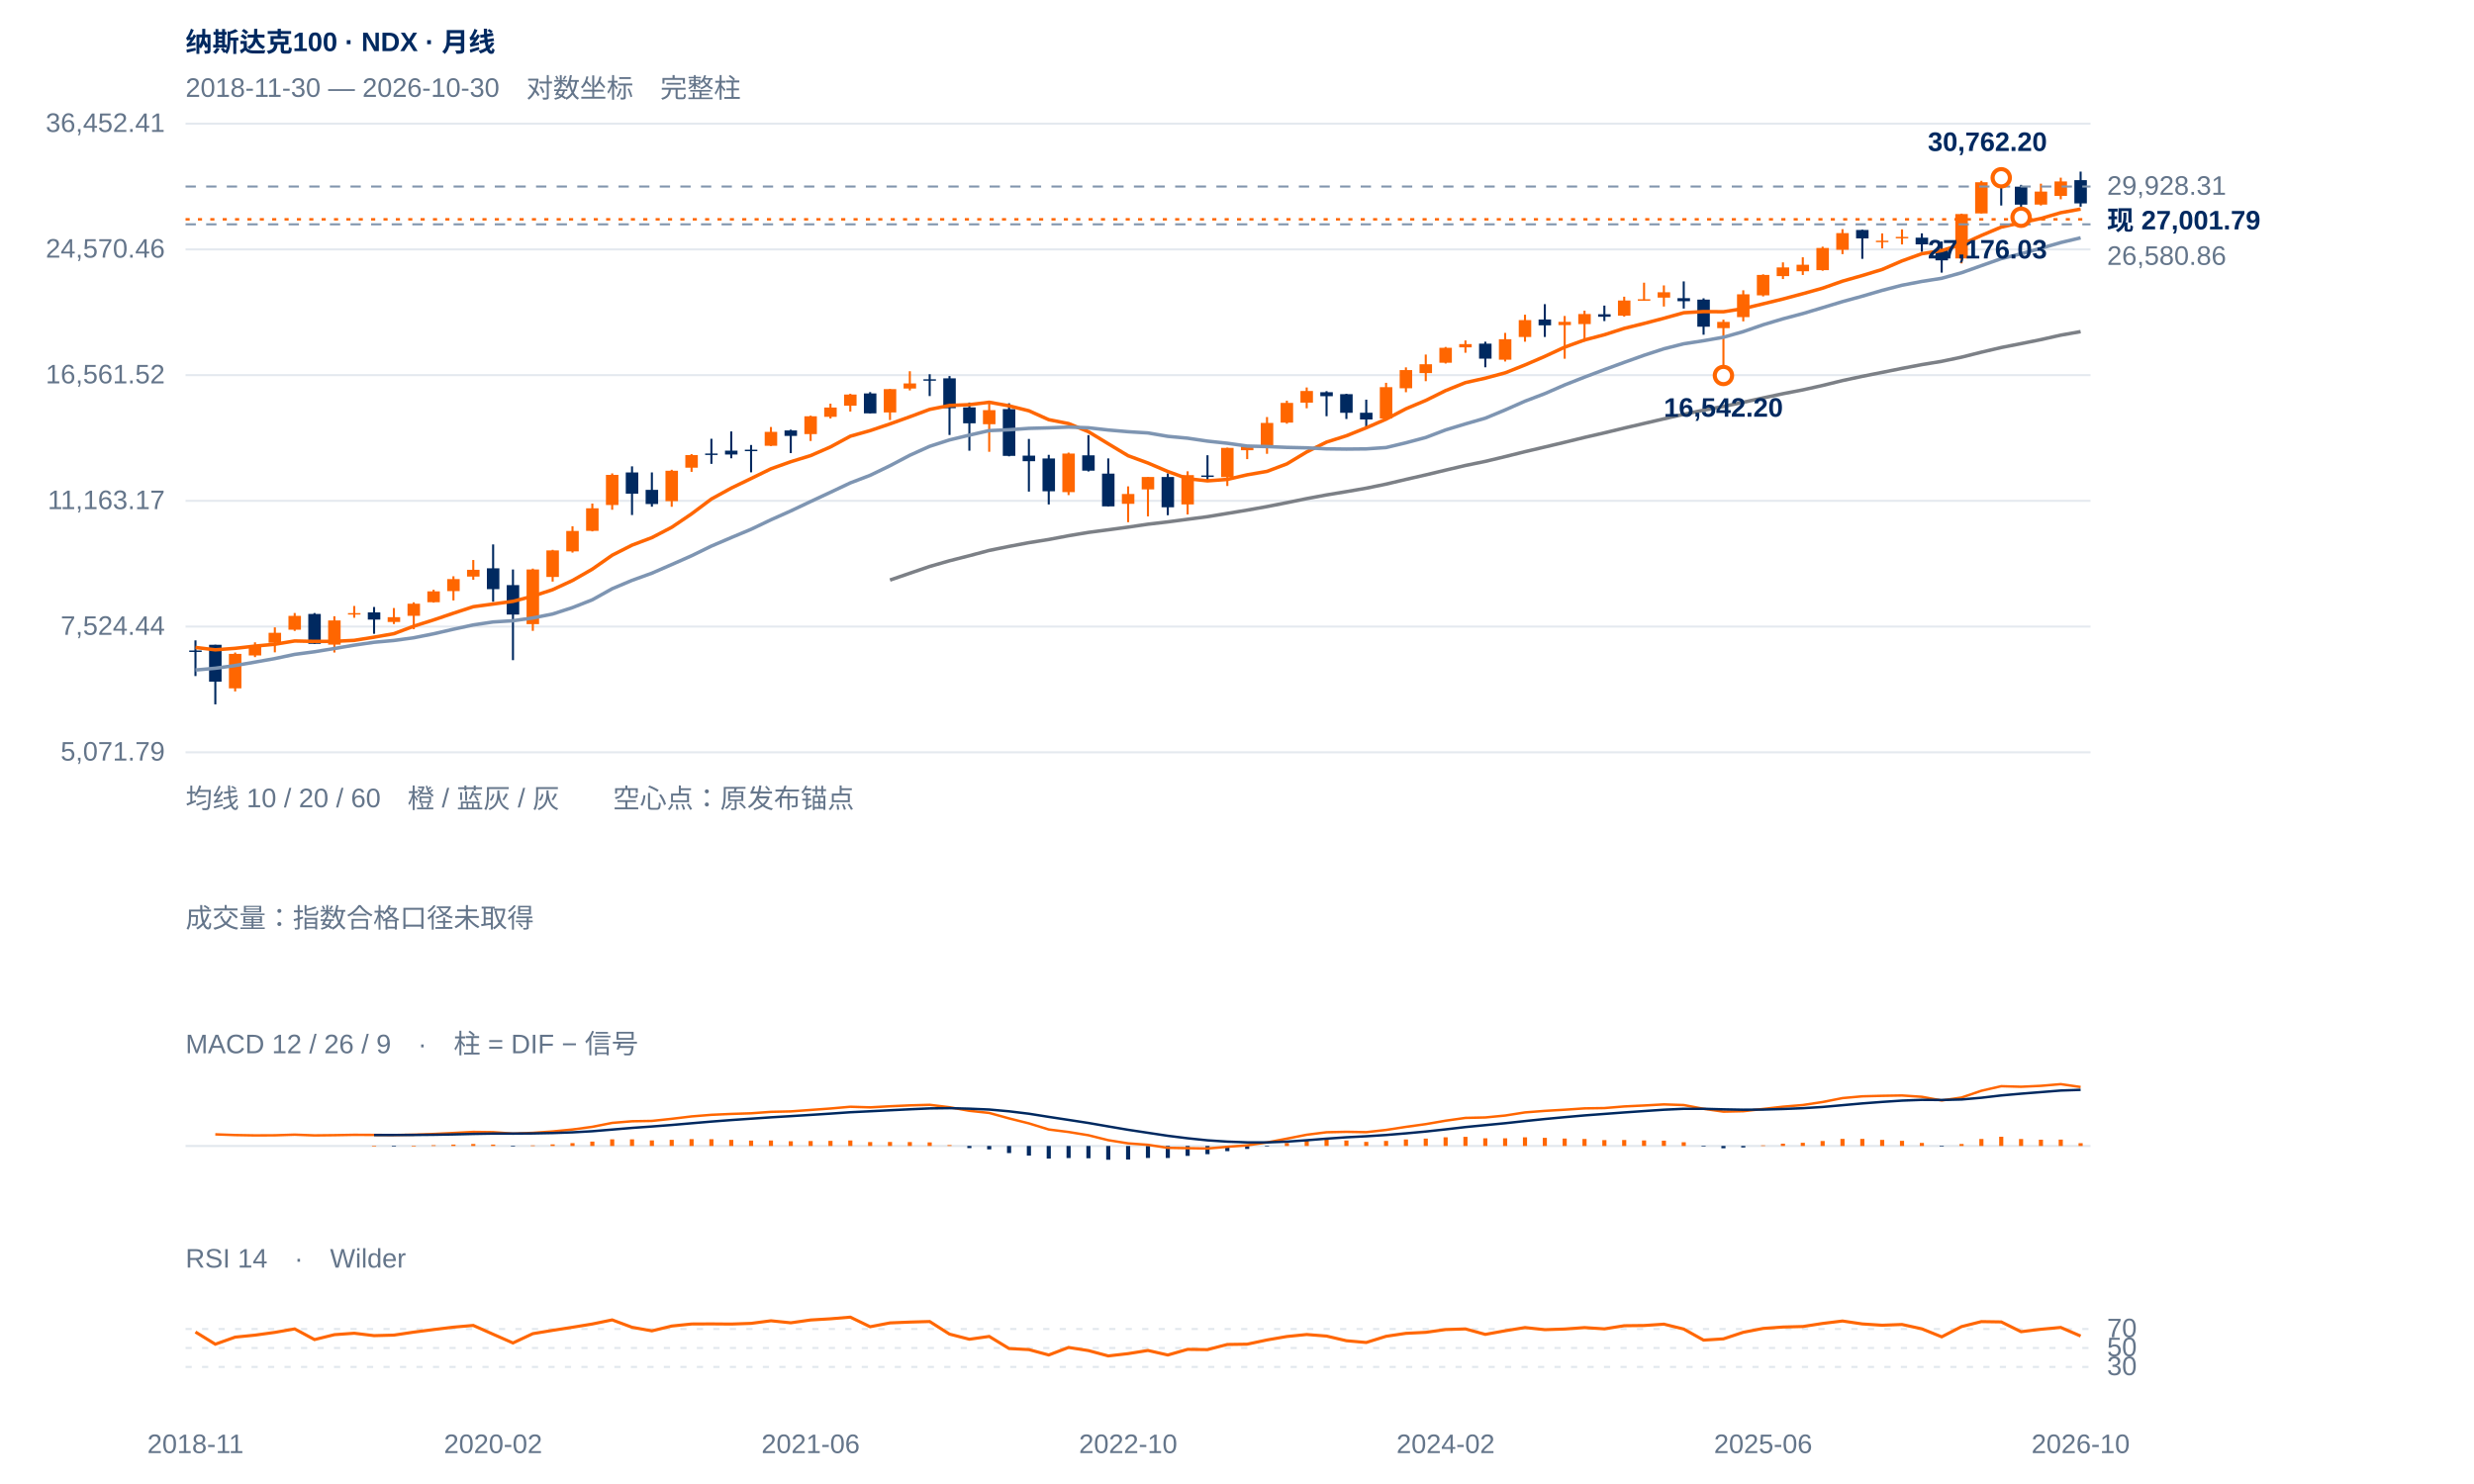
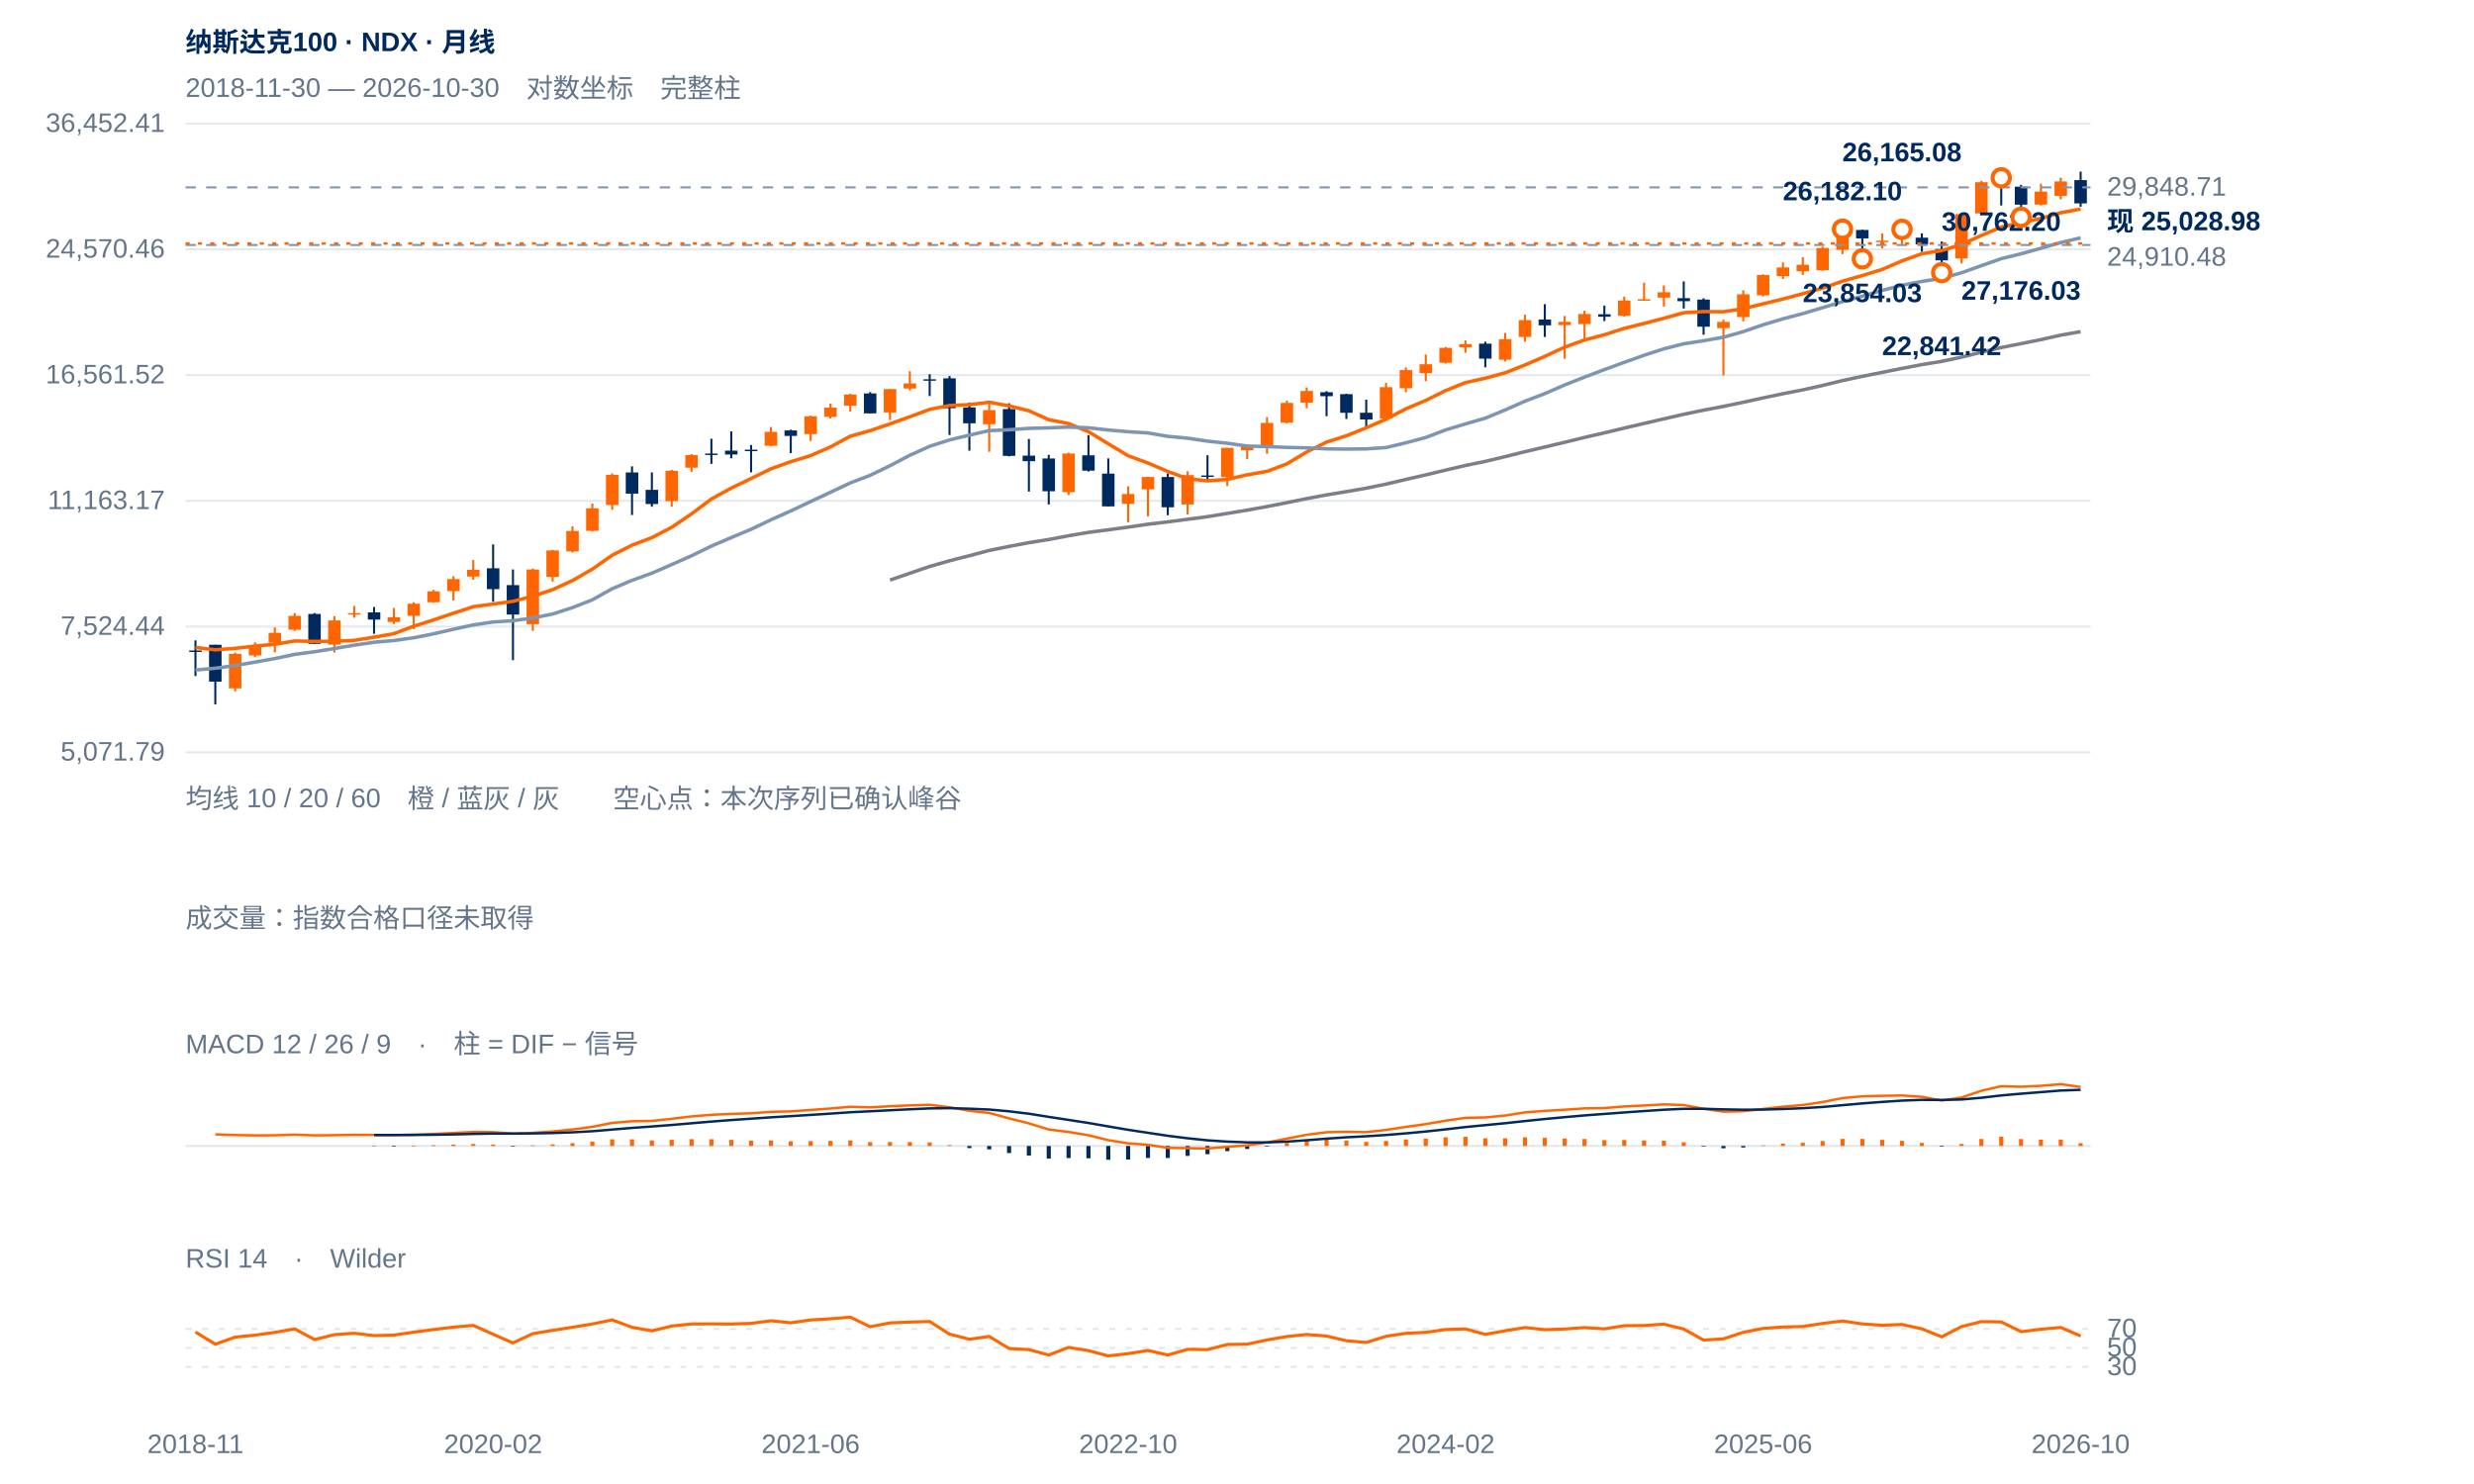
<svg xmlns="http://www.w3.org/2000/svg" viewBox="0 0 1200 720" role="img" aria-label="纳斯达克100 月线 真实价格与结构">
  <style>text{font:13px Microsoft YaHei,Arial,sans-serif;fill:#64758a}.b{font-weight:700;fill:#002960}</style>
  <rect width="100%" height="100%" fill="#fff" />
  <text x="90.00" y="25.00" text-anchor="start" class="b">纳斯达克100 · NDX · 月线</text>
  <text x="90.00" y="47.00" text-anchor="start">2018-11-30 — 2026-10-30　对数坐标　完整柱</text>
  <polyline points="90.00,365.00 1014.00,365.00" fill="none" stroke="#e4e9ef" stroke-width="1" />
  <text x="80.00" y="369.00" text-anchor="end">5,071.79</text>
  <polyline points="90.00,304.00 1014.00,304.00" fill="none" stroke="#e4e9ef" stroke-width="1" />
  <text x="80.00" y="308.00" text-anchor="end">7,524.44</text>
  <polyline points="90.00,243.00 1014.00,243.00" fill="none" stroke="#e4e9ef" stroke-width="1" />
  <text x="80.00" y="247.00" text-anchor="end">11,163.17</text>
  <polyline points="90.00,182.00 1014.00,182.00" fill="none" stroke="#e4e9ef" stroke-width="1" />
  <text x="80.00" y="186.00" text-anchor="end">16,561.52</text>
  <polyline points="90.00,121.00 1014.00,121.00" fill="none" stroke="#e4e9ef" stroke-width="1" />
  <text x="80.00" y="125.00" text-anchor="end">24,570.46</text>
  <polyline points="90.00,60.00 1014.00,60.00" fill="none" stroke="#e4e9ef" stroke-width="1" />
  <text x="80.00" y="64.00" text-anchor="end">36,452.41</text>
  <g>
    <path d="M94.81,310.69V328.01" stroke="#002960" />
    <rect x="91.78" y="315.60" width="6.06" height="0.71" fill="#002960" />
  </g>
  <g>
    <path d="M104.44,312.83V341.74" stroke="#002960" />
    <rect x="101.41" y="312.83" width="6.06" height="17.90" fill="#002960" />
  </g>
  <g>
    <path d="M114.06,316.59V335.46" stroke="#FF6600" />
    <rect x="111.03" y="317.24" width="6.06" height="16.73" fill="#FF6600" />
  </g>
  <g>
    <path d="M123.69,311.64V318.82" stroke="#FF6600" />
    <rect x="120.66" y="313.03" width="6.06" height="4.98" fill="#FF6600" />
  </g>
  <g>
    <path d="M133.31,304.39V316.49" stroke="#FF6600" />
    <rect x="130.28" y="307.02" width="6.06" height="4.83" fill="#FF6600" />
  </g>
  <g>
    <path d="M142.94,297.41V306.11" stroke="#FF6600" />
    <rect x="139.91" y="298.81" width="6.06" height="6.71" fill="#FF6600" />
  </g>
  <g>
    <path d="M152.56,297.43V312.41" stroke="#002960" />
    <rect x="149.53" y="297.88" width="6.06" height="14.49" fill="#002960" />
  </g>
  <g>
    <path d="M162.19,298.98V316.58" stroke="#FF6600" />
    <rect x="159.16" y="301.02" width="6.06" height="11.74" fill="#FF6600" />
  </g>
  <g>
    <path d="M171.81,294.00V299.72" stroke="#FF6600" />
    <rect x="168.78" y="297.47" width="6.06" height="0.70" fill="#FF6600" />
  </g>
  <g>
    <path d="M181.44,294.50V307.50" stroke="#002960" />
    <rect x="178.41" y="297.12" width="6.06" height="3.49" fill="#002960" />
  </g>
  <g>
    <path d="M191.06,295.00V302.76" stroke="#FF6600" />
    <rect x="188.03" y="299.44" width="6.06" height="2.32" fill="#FF6600" />
  </g>
  <g>
    <path d="M200.69,292.23V305.26" stroke="#FF6600" />
    <rect x="197.66" y="292.91" width="6.06" height="5.87" fill="#FF6600" />
  </g>
  <g>
    <path d="M210.31,286.14V292.38" stroke="#FF6600" />
    <rect x="207.28" y="286.91" width="6.06" height="5.27" fill="#FF6600" />
  </g>
  <g>
    <path d="M219.94,279.59V291.32" stroke="#FF6600" />
    <rect x="216.91" y="280.96" width="6.06" height="5.83" fill="#FF6600" />
  </g>
  <g>
    <path d="M229.56,271.70V281.30" stroke="#FF6600" />
    <rect x="226.53" y="276.45" width="6.06" height="3.29" fill="#FF6600" />
  </g>
  <g>
    <path d="M239.19,264.14V291.96" stroke="#002960" />
    <rect x="236.16" y="275.73" width="6.06" height="10.11" fill="#002960" />
  </g>
  <g>
    <path d="M248.81,276.30V320.30" stroke="#002960" />
    <rect x="245.78" y="283.88" width="6.06" height="14.29" fill="#002960" />
  </g>
  <g>
    <path d="M258.44,275.87V306.08" stroke="#FF6600" />
    <rect x="255.41" y="276.30" width="6.06" height="26.51" fill="#FF6600" />
  </g>
  <g>
    <path d="M268.06,266.76V282.17" stroke="#FF6600" />
    <rect x="265.03" y="267.05" width="6.06" height="12.88" fill="#FF6600" />
  </g>
  <g>
    <path d="M277.69,255.34V268.12" stroke="#FF6600" />
    <rect x="274.66" y="257.61" width="6.06" height="9.91" fill="#FF6600" />
  </g>
  <g>
    <path d="M287.31,244.31V257.82" stroke="#FF6600" />
    <rect x="284.28" y="246.61" width="6.06" height="10.95" fill="#FF6600" />
  </g>
  <g>
    <path d="M296.94,229.68V247.33" stroke="#FF6600" />
    <rect x="293.91" y="230.40" width="6.06" height="14.62" fill="#FF6600" />
  </g>
  <g>
    <path d="M306.56,226.26V249.87" stroke="#002960" />
    <rect x="303.53" y="229.22" width="6.06" height="10.29" fill="#002960" />
  </g>
  <g>
    <path d="M316.19,229.21V245.84" stroke="#002960" />
    <rect x="313.16" y="237.67" width="6.06" height="6.87" fill="#002960" />
  </g>
  <g>
    <path d="M325.81,227.92V245.88" stroke="#FF6600" />
    <rect x="322.78" y="228.40" width="6.06" height="14.75" fill="#FF6600" />
  </g>
  <g>
    <path d="M335.44,220.33V228.93" stroke="#FF6600" />
    <rect x="332.41" y="220.78" width="6.06" height="6.13" fill="#FF6600" />
  </g>
  <g>
    <path d="M345.06,212.88V225.05" stroke="#002960" />
    <rect x="342.03" y="220.04" width="6.06" height="0.70" fill="#002960" />
  </g>
  <g>
    <path d="M354.69,209.32V222.35" stroke="#002960" />
    <rect x="351.66" y="218.64" width="6.06" height="1.88" fill="#002960" />
  </g>
  <g>
    <path d="M364.31,215.90V229.16" stroke="#002960" />
    <rect x="361.28" y="218.19" width="6.06" height="0.70" fill="#002960" />
  </g>
  <g>
    <path d="M373.94,207.17V216.43" stroke="#FF6600" />
    <rect x="370.91" y="209.53" width="6.06" height="6.75" fill="#FF6600" />
  </g>
  <g>
    <path d="M383.56,208.48V219.83" stroke="#002960" />
    <rect x="380.53" y="208.84" width="6.06" height="2.65" fill="#002960" />
  </g>
  <g>
    <path d="M393.19,201.68V213.95" stroke="#FF6600" />
    <rect x="390.16" y="201.97" width="6.06" height="8.64" fill="#FF6600" />
  </g>
  <g>
    <path d="M402.81,195.85V203.04" stroke="#FF6600" />
    <rect x="399.78" y="197.73" width="6.06" height="4.50" fill="#FF6600" />
  </g>
  <g>
    <path d="M412.44,191.04V199.67" stroke="#FF6600" />
    <rect x="409.41" y="191.42" width="6.06" height="5.42" fill="#FF6600" />
  </g>
  <g>
    <path d="M422.06,190.25V200.60" stroke="#002960" />
    <rect x="419.03" y="190.88" width="6.06" height="9.67" fill="#002960" />
  </g>
  <g>
    <path d="M431.69,188.72V203.79" stroke="#FF6600" />
    <rect x="428.66" y="188.79" width="6.06" height="11.32" fill="#FF6600" />
  </g>
  <g>
    <path d="M441.31,180.11V189.42" stroke="#FF6600" />
    <rect x="438.28" y="186.03" width="6.06" height="2.48" fill="#FF6600" />
  </g>
  <g>
    <path d="M450.94,181.57V192.16" stroke="#002960" />
    <rect x="447.91" y="184.01" width="6.06" height="0.70" fill="#002960" />
  </g>
  <g>
    <path d="M460.56,182.45V211.05" stroke="#002960" />
    <rect x="457.53" y="183.56" width="6.06" height="14.48" fill="#002960" />
  </g>
  <g>
    <path d="M470.19,195.30V218.67" stroke="#002960" />
    <rect x="467.16" y="197.66" width="6.06" height="7.72" fill="#002960" />
  </g>
  <g>
    <path d="M479.81,194.60V219.20" stroke="#FF6600" />
    <rect x="476.78" y="198.99" width="6.06" height="6.83" fill="#FF6600" />
  </g>
  <g>
    <path d="M489.44,195.65V221.41" stroke="#002960" />
    <rect x="486.41" y="198.48" width="6.06" height="22.70" fill="#002960" />
  </g>
  <g>
    <path d="M499.06,212.96V238.51" stroke="#002960" />
    <rect x="496.03" y="221.06" width="6.06" height="2.70" fill="#002960" />
  </g>
  <g>
    <path d="M508.69,220.67V244.75" stroke="#002960" />
    <rect x="505.66" y="222.44" width="6.06" height="15.91" fill="#002960" />
  </g>
  <g>
    <path d="M518.31,219.60V240.21" stroke="#FF6600" />
    <rect x="515.28" y="220.06" width="6.06" height="18.71" fill="#FF6600" />
  </g>
  <g>
    <path d="M527.94,211.10V228.75" stroke="#002960" />
    <rect x="524.91" y="220.91" width="6.06" height="7.44" fill="#002960" />
  </g>
  <g>
    <path d="M537.56,222.41V245.74" stroke="#002960" />
    <rect x="534.53" y="229.79" width="6.06" height="15.89" fill="#002960" />
  </g>
  <g>
    <path d="M547.19,235.98V253.35" stroke="#FF6600" />
    <rect x="544.16" y="239.68" width="6.06" height="4.77" fill="#FF6600" />
  </g>
  <g>
    <path d="M556.81,231.42V250.53" stroke="#FF6600" />
    <rect x="553.78" y="231.43" width="6.06" height="6.01" fill="#FF6600" />
  </g>
  <g>
    <path d="M566.44,229.69V249.97" stroke="#002960" />
    <rect x="563.41" y="231.43" width="6.06" height="14.69" fill="#002960" />
  </g>
  <g>
    <path d="M576.06,228.66V249.60" stroke="#FF6600" />
    <rect x="573.03" y="230.51" width="6.06" height="14.22" fill="#FF6600" />
  </g>
  <g>
    <path d="M585.69,220.87V233.10" stroke="#002960" />
    <rect x="582.66" y="230.69" width="6.06" height="0.70" fill="#002960" />
  </g>
  <g>
    <path d="M595.31,217.21V235.80" stroke="#FF6600" />
    <rect x="592.28" y="217.30" width="6.06" height="14.18" fill="#FF6600" />
  </g>
  <g>
    <path d="M604.94,216.53V222.76" stroke="#FF6600" />
    <rect x="601.91" y="216.54" width="6.06" height="1.90" fill="#FF6600" />
  </g>
  <g>
    <path d="M614.56,202.34V220.18" stroke="#FF6600" />
    <rect x="611.53" y="205.20" width="6.06" height="11.54" fill="#FF6600" />
  </g>
  <g>
    <path d="M624.19,194.41V205.57" stroke="#FF6600" />
    <rect x="621.16" y="195.48" width="6.06" height="9.56" fill="#FF6600" />
  </g>
  <g>
    <path d="M633.81,187.99V198.09" stroke="#FF6600" />
    <rect x="630.78" y="189.70" width="6.06" height="5.66" fill="#FF6600" />
  </g>
  <g>
    <path d="M643.44,189.78V201.94" stroke="#002960" />
    <rect x="640.41" y="190.29" width="6.06" height="1.94" fill="#002960" />
  </g>
  <g>
    <path d="M653.06,191.06V203.28" stroke="#002960" />
    <rect x="650.03" y="191.24" width="6.06" height="9.04" fill="#002960" />
  </g>
  <g>
    <path d="M662.69,193.91V207.34" stroke="#002960" />
    <rect x="659.66" y="200.25" width="6.06" height="3.27" fill="#002960" />
  </g>
  <g>
    <path d="M672.31,185.73V203.18" stroke="#FF6600" />
    <rect x="669.28" y="187.84" width="6.06" height="15.21" fill="#FF6600" />
  </g>
  <g>
    <path d="M681.94,178.24V190.30" stroke="#FF6600" />
    <rect x="678.91" y="179.55" width="6.06" height="8.83" fill="#FF6600" />
  </g>
  <g>
    <path d="M691.56,172.02V184.94" stroke="#FF6600" />
    <rect x="688.53" y="176.72" width="6.06" height="4.30" fill="#FF6600" />
  </g>
  <g>
    <path d="M701.19,168.33V176.37" stroke="#FF6600" />
    <rect x="698.16" y="168.74" width="6.06" height="7.25" fill="#FF6600" />
  </g>
  <g>
    <path d="M710.81,165.18V171.15" stroke="#FF6600" />
    <rect x="707.78" y="166.95" width="6.06" height="1.58" fill="#FF6600" />
  </g>
  <g>
    <path d="M720.44,165.79V178.20" stroke="#002960" />
    <rect x="717.41" y="166.73" width="6.06" height="7.28" fill="#002960" />
  </g>
  <g>
    <path d="M730.06,161.51V175.39" stroke="#FF6600" />
    <rect x="727.03" y="164.58" width="6.06" height="9.94" fill="#FF6600" />
  </g>
  <g>
    <path d="M739.69,152.69V165.78" stroke="#FF6600" />
    <rect x="736.66" y="155.30" width="6.06" height="8.20" fill="#FF6600" />
  </g>
  <g>
    <path d="M749.31,147.57V163.49" stroke="#002960" />
    <rect x="746.28" y="155.01" width="6.06" height="2.83" fill="#002960" />
  </g>
  <g>
    <path d="M758.94,153.30V174.05" stroke="#FF6600" />
    <rect x="755.91" y="156.15" width="6.06" height="1.58" fill="#FF6600" />
  </g>
  <g>
    <path d="M768.56,150.73V165.71" stroke="#FF6600" />
    <rect x="765.53" y="152.36" width="6.06" height="4.88" fill="#FF6600" />
  </g>
  <g>
    <path d="M778.19,148.26V155.78" stroke="#002960" />
    <rect x="775.16" y="152.47" width="6.06" height="1.21" fill="#002960" />
  </g>
  <g>
    <path d="M787.81,143.95V153.61" stroke="#FF6600" />
    <rect x="784.78" y="145.80" width="6.06" height="7.37" fill="#FF6600" />
  </g>
  <g>
    <path d="M797.44,137.15V145.92" stroke="#FF6600" />
    <rect x="794.41" y="145.19" width="6.06" height="0.70" fill="#FF6600" />
  </g>
  <g>
    <path d="M807.06,138.47V148.72" stroke="#FF6600" />
    <rect x="804.03" y="141.80" width="6.06" height="2.60" fill="#FF6600" />
  </g>
  <g>
    <path d="M816.69,136.53V149.71" stroke="#002960" />
    <rect x="813.66" y="144.66" width="6.06" height="1.48" fill="#002960" />
  </g>
  <g>
    <path d="M826.31,144.74V162.40" stroke="#002960" />
    <rect x="823.28" y="145.36" width="6.06" height="13.15" fill="#002960" />
  </g>
  <g>
    <path d="M835.94,155.11V182.18" stroke="#FF6600" />
    <rect x="832.91" y="156.18" width="6.06" height="3.02" fill="#FF6600" />
  </g>
  <g>
    <path d="M845.56,140.84V155.91" stroke="#FF6600" />
    <rect x="842.53" y="142.79" width="6.06" height="11.07" fill="#FF6600" />
  </g>
  <g>
    <path d="M855.19,133.10V143.82" stroke="#FF6600" />
    <rect x="852.16" y="133.39" width="6.06" height="9.91" fill="#FF6600" />
  </g>
  <g>
    <path d="M864.81,127.30V135.38" stroke="#FF6600" />
    <rect x="861.78" y="129.75" width="6.06" height="4.21" fill="#FF6600" />
  </g>
  <g>
    <path d="M874.44,124.83V133.42" stroke="#FF6600" />
    <rect x="871.41" y="128.45" width="6.06" height="3.16" fill="#FF6600" />
  </g>
  <g>
    <path d="M884.06,119.68V131.36" stroke="#FF6600" />
    <rect x="881.03" y="120.31" width="6.06" height="10.76" fill="#FF6600" />
  </g>
  <g>
    <path d="M893.69,111.18V123.30" stroke="#FF6600" />
    <rect x="890.66" y="113.10" width="6.06" height="8.10" fill="#FF6600" />
  </g>
  <g>
    <path d="M903.31,111.47V125.58" stroke="#002960" />
    <rect x="900.28" y="111.58" width="6.06" height="4.08" fill="#002960" />
  </g>
  <g>
    <path d="M912.94,113.24V120.52" stroke="#FF6600" />
    <rect x="909.91" y="116.78" width="6.06" height="0.70" fill="#FF6600" />
  </g>
  <g>
    <path d="M922.56,111.28V118.60" stroke="#FF6600" />
    <rect x="919.53" y="114.94" width="6.06" height="0.70" fill="#FF6600" />
  </g>
  <g>
    <path d="M932.19,113.21V122.16" stroke="#002960" />
    <rect x="929.16" y="115.31" width="6.06" height="3.26" fill="#002960" />
  </g>
  <g>
    <path d="M941.81,117.15V132.28" stroke="#002960" />
    <rect x="938.78" y="120.82" width="6.06" height="5.50" fill="#002960" />
  </g>
  <g>
    <path d="M951.44,103.65V127.81" stroke="#FF6600" />
    <rect x="948.41" y="103.85" width="6.06" height="21.54" fill="#FF6600" />
  </g>
  <g>
    <path d="M961.06,87.72V103.57" stroke="#FF6600" />
    <rect x="958.03" y="88.42" width="6.06" height="15.12" fill="#FF6600" />
  </g>
  <g>
    <path d="M970.69,86.25V99.71" stroke="#002960" />
    <rect x="967.66" y="88.61" width="6.06" height="0.70" fill="#002960" />
  </g>
  <g>
    <path d="M980.31,89.69V105.41" stroke="#002960" />
    <rect x="977.28" y="90.57" width="6.06" height="8.72" fill="#002960" />
  </g>
  <g>
    <path d="M989.94,89.12V99.71" stroke="#FF6600" />
    <rect x="986.91" y="92.95" width="6.06" height="6.31" fill="#FF6600" />
  </g>
  <g>
    <path d="M999.56,86.20V96.69" stroke="#FF6600" />
    <rect x="996.53" y="88.03" width="6.06" height="7.03" fill="#FF6600" />
  </g>
  <g>
    <path d="M1009.19,83.26V100.28" stroke="#002960" />
    <rect x="1006.16" y="87.40" width="6.06" height="11.28" fill="#002960" />
  </g>
  <polyline points="94.81,314.12 104.44,315.27 114.06,314.55 123.69,313.47 133.31,312.58 142.94,310.98 152.56,311.20 162.19,311.17 171.81,310.69 181.44,309.14 191.06,307.45 200.69,303.81 210.31,300.77 219.94,297.51 229.56,294.36 239.19,293.06 248.81,291.75 258.44,289.25 268.06,286.09 277.69,281.64 287.31,276.13 296.94,269.37 306.56,264.49 316.19,260.84 325.81,255.83 335.44,249.31 345.06,242.10 354.69,236.81 364.31,232.17 373.94,227.46 383.56,224.02 393.19,221.05 402.81,216.85 412.44,211.64 422.06,208.93 431.69,205.67 441.31,202.21 450.94,198.63 460.56,196.73 470.19,196.34 479.81,195.16 489.44,196.90 499.06,199.30 508.69,203.62 518.31,205.51 527.94,209.45 537.56,215.31 547.19,221.11 556.81,224.64 566.44,228.75 576.06,232.25 585.69,233.30 595.31,232.60 604.94,230.36 614.56,228.70 624.19,225.07 633.81,219.28 643.44,214.49 653.06,211.43 662.69,207.56 672.31,203.38 681.94,198.33 691.56,194.28 701.19,189.50 710.81,185.63 720.44,183.48 730.06,180.89 739.69,177.06 749.31,172.91 758.94,168.43 768.56,164.95 778.19,162.41 787.81,159.32 797.44,156.94 807.06,154.41 816.69,151.74 826.31,151.17 835.94,151.26 845.56,149.75 855.19,147.41 864.81,145.07 874.44,142.50 884.06,139.81 893.69,136.41 903.31,133.68 912.94,130.73 922.56,126.58 932.19,123.10 941.81,121.58 951.44,118.59 961.06,114.24 970.69,110.17 980.31,108.07 989.94,106.00 999.56,103.19 1009.19,101.44" fill="none" stroke="#FF6600" stroke-width="1.7" />
  <polyline points="94.81,325.08 104.44,324.21 114.06,322.90 123.69,321.23 133.31,319.52 142.94,317.49 152.56,316.21 162.19,314.64 171.81,313.01 181.44,311.61 191.06,310.75 200.69,309.43 210.31,307.51 219.94,305.29 229.56,303.20 239.19,301.76 248.81,301.17 258.44,299.82 268.06,297.90 277.69,294.78 287.31,291.00 296.94,285.63 306.56,281.57 316.19,278.09 325.81,273.90 335.44,269.64 345.06,264.94 354.69,260.82 364.31,256.79 373.94,252.19 383.56,247.89 393.19,243.33 402.81,238.84 412.44,234.29 422.06,230.61 431.69,225.95 441.31,220.88 450.94,216.54 460.56,213.44 470.19,211.12 479.81,208.92 489.44,208.51 499.06,207.83 508.69,207.58 518.31,207.21 527.94,207.55 537.56,208.63 547.19,209.46 556.81,210.05 566.44,211.70 576.06,212.60 585.69,214.03 595.31,215.06 604.94,216.42 614.56,216.67 624.19,217.06 633.81,217.28 643.44,217.77 653.06,217.89 662.69,217.79 672.31,217.14 681.94,214.83 691.56,212.26 701.19,208.59 710.81,205.67 720.44,202.89 730.06,198.89 739.69,194.64 749.31,190.97 758.94,186.76 768.56,182.97 778.19,179.33 787.81,175.81 797.44,172.37 807.06,169.23 816.69,166.80 826.31,165.32 835.94,163.62 845.56,160.90 855.19,157.56 864.81,154.69 874.44,152.14 884.06,149.26 893.69,146.34 903.31,143.70 912.94,140.88 922.56,138.39 932.19,136.54 941.81,135.02 951.44,132.33 961.06,128.89 970.69,125.49 980.31,123.13 989.94,120.46 999.56,117.68 1009.19,115.39" fill="none" stroke="#7e95b2" stroke-width="1.7" />
  <polyline points="431.69,281.43 441.31,278.12 450.94,274.83 460.56,272.07 470.19,269.61 479.81,267.05 489.44,265.10 499.06,263.29 508.69,261.75 518.31,259.92 527.94,258.31 537.56,257.05 547.19,255.75 556.81,254.33 566.44,253.21 576.06,251.94 585.69,250.68 595.31,249.09 604.94,247.50 614.56,245.78 624.19,243.88 633.81,241.91 643.44,240.12 653.06,238.52 662.69,236.86 672.31,234.88 681.94,232.60 691.56,230.40 701.19,228.09 710.81,225.83 720.44,223.85 730.06,221.54 739.69,219.14 749.31,216.88 758.94,214.58 768.56,212.23 778.19,210.01 787.81,207.69 797.44,205.45 807.06,203.21 816.69,201.01 826.31,199.00 835.94,197.18 845.56,195.17 855.19,193.06 864.81,191.02 874.44,189.16 884.06,187.01 893.69,184.65 903.31,182.58 912.94,180.66 922.56,178.73 932.19,176.90 941.81,175.31 951.44,173.29 961.06,170.87 970.69,168.61 980.31,166.72 989.94,164.77 999.56,162.60 1009.19,160.89" fill="none" stroke="#7c8086" stroke-width="1.7" />
-   <polyline points="90.00,108.84 1014.00,108.84" fill="none" stroke="#8196ae" stroke-width="1" stroke-dasharray="5 5" />
-   <text x="1022.00" y="128.50" text-anchor="start">26,580.86</text>
-   <polyline points="90.00,90.50 1014.00,90.50" fill="none" stroke="#8196ae" stroke-width="1" stroke-dasharray="5 5" />
-   <text x="1022.00" y="94.50" text-anchor="start">29,928.31</text>
-   <polyline points="90.00,106.41 1014.00,106.41" fill="none" stroke="#FF6600" stroke-width="1.2" stroke-dasharray="2 4" />
-   <text x="1022.00" y="111.50" text-anchor="start" class="b">现 27,001.79</text>
-   <circle cx="835.94" cy="182.18" r="4.2" fill="#fff" stroke="#FF6600" stroke-width="2" />
-   <text x="835.94" y="202.18" text-anchor="middle" class="b">16,542.20</text>
-   <circle cx="970.69" cy="86.25" r="4.2" fill="#fff" stroke="#FF6600" stroke-width="2" />
-   <text x="964.00" y="73.25" text-anchor="middle" class="b">30,762.20</text>
-   <circle cx="980.31" cy="105.41" r="4.2" fill="#fff" stroke="#FF6600" stroke-width="2" />
-   <text x="964.00" y="125.41" text-anchor="middle" class="b">27,176.03</text>
-   <text x="90.00" y="392.00" text-anchor="start">均线 10 / 20 / 60　橙 / 蓝灰 / 灰　　空心点：原发布锚点</text>
+   <polyline points="90.00,118.87 1014.00,118.87" fill="none" stroke="#8196ae" stroke-width="1" stroke-dasharray="5 5" />
+   <text x="1022.00" y="128.91" text-anchor="start">24,910.48</text>
+   <polyline points="90.00,90.91 1014.00,90.91" fill="none" stroke="#8196ae" stroke-width="1" stroke-dasharray="5 5" />
+   <text x="1022.00" y="94.91" text-anchor="start">29,848.71</text>
+   <polyline points="90.00,118.14 1014.00,118.14" fill="none" stroke="#FF6600" stroke-width="1.2" stroke-dasharray="2 4" />
+   <text x="1022.00" y="111.91" text-anchor="start" class="b">现 25,028.98</text>
+   <text x="90.00" y="392.00" text-anchor="start">均线 10 / 20 / 60　橙 / 蓝灰 / 灰　　空心点：本次序列已确认峰谷</text>
  <text x="90.00" y="450.00" text-anchor="start">成交量：指数合格口径未取得</text>
  <text x="90.00" y="511.00" text-anchor="start">MACD 12 / 26 / 9　·　柱 = DIF − 信号</text>
  <polyline points="90.00,556.00 1014.00,556.00" fill="none" stroke="#e1e7ed" stroke-width="1" />
  <rect x="180.44" y="555.96" width="2" height="0.30" fill="#FF6600" />
  <rect x="190.06" y="556.00" width="2" height="0.30" fill="#002960" />
  <rect x="199.69" y="555.87" width="2" height="0.30" fill="#FF6600" />
  <rect x="209.31" y="555.62" width="2" height="0.38" fill="#FF6600" />
  <rect x="218.94" y="555.32" width="2" height="0.68" fill="#FF6600" />
  <rect x="228.56" y="555.04" width="2" height="0.96" fill="#FF6600" />
  <rect x="238.19" y="555.32" width="2" height="0.68" fill="#FF6600" />
  <rect x="247.81" y="556.00" width="2" height="0.30" fill="#002960" />
  <rect x="257.44" y="555.72" width="2" height="0.30" fill="#FF6600" />
  <rect x="267.06" y="555.23" width="2" height="0.77" fill="#FF6600" />
  <rect x="276.69" y="554.62" width="2" height="1.38" fill="#FF6600" />
  <rect x="286.31" y="553.87" width="2" height="2.13" fill="#FF6600" />
  <rect x="295.94" y="552.77" width="2" height="3.23" fill="#FF6600" />
  <rect x="305.56" y="552.78" width="2" height="3.22" fill="#FF6600" />
  <rect x="315.19" y="553.29" width="2" height="2.71" fill="#FF6600" />
  <rect x="324.81" y="553.02" width="2" height="2.98" fill="#FF6600" />
  <rect x="334.44" y="552.68" width="2" height="3.32" fill="#FF6600" />
  <rect x="344.06" y="552.72" width="2" height="3.28" fill="#FF6600" />
  <rect x="353.69" y="553.04" width="2" height="2.96" fill="#FF6600" />
  <rect x="363.31" y="553.38" width="2" height="2.62" fill="#FF6600" />
  <rect x="372.94" y="553.34" width="2" height="2.66" fill="#FF6600" />
  <rect x="382.56" y="553.70" width="2" height="2.30" fill="#FF6600" />
  <rect x="392.19" y="553.60" width="2" height="2.40" fill="#FF6600" />
  <rect x="401.81" y="553.52" width="2" height="2.48" fill="#FF6600" />
  <rect x="411.44" y="553.33" width="2" height="2.67" fill="#FF6600" />
  <rect x="421.06" y="554.10" width="2" height="1.90" fill="#FF6600" />
  <rect x="430.69" y="554.06" width="2" height="1.94" fill="#FF6600" />
  <rect x="440.31" y="554.10" width="2" height="1.90" fill="#FF6600" />
  <rect x="449.94" y="554.26" width="2" height="1.74" fill="#FF6600" />
  <rect x="459.56" y="555.56" width="2" height="0.44" fill="#FF6600" />
  <rect x="469.19" y="556.00" width="2" height="1.02" fill="#002960" />
  <rect x="478.81" y="556.00" width="2" height="1.65" fill="#002960" />
  <rect x="488.44" y="556.00" width="2" height="3.44" fill="#002960" />
  <rect x="498.06" y="556.00" width="2" height="4.68" fill="#002960" />
  <rect x="507.69" y="556.00" width="2" height="6.12" fill="#002960" />
  <rect x="517.31" y="556.00" width="2" height="5.86" fill="#002960" />
  <rect x="526.94" y="556.00" width="2" height="5.96" fill="#002960" />
  <rect x="536.56" y="556.00" width="2" height="6.68" fill="#002960" />
  <rect x="546.19" y="556.00" width="2" height="6.58" fill="#002960" />
  <rect x="555.81" y="556.00" width="2" height="5.82" fill="#002960" />
  <rect x="565.44" y="556.00" width="2" height="5.83" fill="#002960" />
  <rect x="575.06" y="556.00" width="2" height="4.80" fill="#002960" />
  <rect x="584.69" y="556.00" width="2" height="3.98" fill="#002960" />
  <rect x="594.31" y="556.00" width="2" height="2.51" fill="#002960" />
  <rect x="603.94" y="556.00" width="2" height="1.44" fill="#002960" />
  <rect x="613.56" y="556.00" width="2" height="0.30" fill="#002960" />
  <rect x="623.19" y="554.55" width="2" height="1.45" fill="#FF6600" />
  <rect x="632.81" y="553.32" width="2" height="2.68" fill="#FF6600" />
  <rect x="642.44" y="552.89" width="2" height="3.11" fill="#FF6600" />
  <rect x="652.06" y="553.35" width="2" height="2.65" fill="#FF6600" />
  <rect x="661.69" y="554.01" width="2" height="1.99" fill="#FF6600" />
  <rect x="671.31" y="553.55" width="2" height="2.45" fill="#FF6600" />
  <rect x="680.94" y="552.84" width="2" height="3.16" fill="#FF6600" />
  <rect x="690.56" y="552.42" width="2" height="3.58" fill="#FF6600" />
  <rect x="700.19" y="551.79" width="2" height="4.21" fill="#FF6600" />
  <rect x="709.81" y="551.56" width="2" height="4.44" fill="#FF6600" />
  <rect x="719.44" y="552.27" width="2" height="3.73" fill="#FF6600" />
  <rect x="729.06" y="552.27" width="2" height="3.73" fill="#FF6600" />
  <rect x="738.69" y="551.80" width="2" height="4.20" fill="#FF6600" />
  <rect x="748.31" y="552.05" width="2" height="3.95" fill="#FF6600" />
  <rect x="757.94" y="552.39" width="2" height="3.61" fill="#FF6600" />
  <rect x="767.56" y="552.60" width="2" height="3.40" fill="#FF6600" />
  <rect x="777.19" y="553.15" width="2" height="2.85" fill="#FF6600" />
  <rect x="786.81" y="553.10" width="2" height="2.90" fill="#FF6600" />
  <rect x="796.44" y="553.31" width="2" height="2.69" fill="#FF6600" />
  <rect x="806.06" y="553.42" width="2" height="2.58" fill="#FF6600" />
  <rect x="815.69" y="554.19" width="2" height="1.81" fill="#FF6600" />
  <rect x="825.31" y="556.00" width="2" height="0.30" fill="#002960" />
  <rect x="834.94" y="556.00" width="2" height="1.11" fill="#002960" />
  <rect x="844.56" y="556.00" width="2" height="0.72" fill="#002960" />
  <rect x="854.19" y="555.70" width="2" height="0.30" fill="#FF6600" />
  <rect x="863.81" y="554.88" width="2" height="1.12" fill="#FF6600" />
  <rect x="873.44" y="554.46" width="2" height="1.54" fill="#FF6600" />
  <rect x="883.06" y="553.59" width="2" height="2.41" fill="#FF6600" />
  <rect x="892.69" y="552.56" width="2" height="3.44" fill="#FF6600" />
  <rect x="902.31" y="552.56" width="2" height="3.44" fill="#FF6600" />
  <rect x="911.94" y="553.05" width="2" height="2.95" fill="#FF6600" />
  <rect x="921.56" y="553.50" width="2" height="2.50" fill="#FF6600" />
  <rect x="931.19" y="554.52" width="2" height="1.48" fill="#FF6600" />
  <rect x="940.81" y="556.00" width="2" height="0.30" fill="#002960" />
  <rect x="950.44" y="555.04" width="2" height="0.96" fill="#FF6600" />
  <rect x="960.06" y="552.61" width="2" height="3.39" fill="#FF6600" />
  <rect x="969.69" y="551.52" width="2" height="4.48" fill="#FF6600" />
  <rect x="979.31" y="552.63" width="2" height="3.37" fill="#FF6600" />
  <rect x="988.94" y="552.95" width="2" height="3.05" fill="#FF6600" />
  <rect x="998.56" y="552.90" width="2" height="3.10" fill="#FF6600" />
  <rect x="1008.19" y="554.64" width="2" height="1.36" fill="#FF6600" />
  <polyline points="104.44,550.36 114.06,550.70 123.69,550.87 133.31,550.82 142.94,550.51 152.56,550.87 162.19,550.76 171.81,550.59 181.44,550.64 191.06,550.70 200.69,550.52 210.31,550.18 219.94,549.70 229.56,549.18 239.19,549.30 248.81,550.01 258.44,549.64 268.06,548.95 277.69,548.00 287.31,546.71 296.94,544.80 306.56,544.01 316.19,543.84 325.81,542.82 335.44,541.66 345.06,540.88 354.69,540.45 364.31,540.14 373.94,539.44 383.56,539.22 393.19,538.52 402.81,537.82 412.44,536.97 422.06,537.26 431.69,536.73 441.31,536.30 450.94,536.03 460.56,537.21 470.19,538.93 479.81,539.97 489.44,542.62 499.06,545.03 508.69,548.00 518.31,549.21 527.94,550.79 537.56,553.19 547.19,554.73 556.81,555.43 566.44,556.90 576.06,557.07 585.69,557.23 595.31,556.40 604.94,555.69 614.56,554.29 624.19,552.44 633.81,550.55 643.44,549.34 653.06,549.13 662.69,549.30 672.31,548.22 681.94,546.73 691.56,545.40 701.19,543.73 710.81,542.38 720.44,542.16 730.06,541.23 739.69,539.71 749.31,538.97 758.94,538.41 768.56,537.76 778.19,537.61 787.81,536.82 797.44,536.36 807.06,535.83 816.69,536.14 826.31,537.96 835.94,539.34 845.56,539.13 855.19,538.04 864.81,536.94 874.44,536.13 884.06,534.67 893.69,532.77 903.31,531.91 912.94,531.66 922.56,531.50 932.19,532.14 941.81,533.93 951.44,532.49 961.06,529.21 970.69,527.00 980.31,527.27 989.94,526.82 999.56,526.00 1009.19,527.40" fill="none" stroke="#FF6600" stroke-width="1.2" />
  <polyline points="181.44,550.68 191.06,550.68 200.69,550.65 210.31,550.56 219.94,550.39 229.56,550.15 239.19,549.98 248.81,549.98 258.44,549.91 268.06,549.72 277.69,549.38 287.31,548.84 296.94,548.04 306.56,547.23 316.19,546.55 325.81,545.81 335.44,544.98 345.06,544.16 354.69,543.42 364.31,542.76 373.94,542.10 383.56,541.52 393.19,540.92 402.81,540.30 412.44,539.63 422.06,539.16 431.69,538.67 441.31,538.20 450.94,537.77 460.56,537.65 470.19,537.91 479.81,538.32 489.44,539.18 499.06,540.35 508.69,541.88 518.31,543.35 527.94,544.84 537.56,546.51 547.19,548.15 556.81,549.61 566.44,551.06 576.06,552.26 585.69,553.26 595.31,553.89 604.94,554.25 614.56,554.26 624.19,553.89 633.81,553.22 643.44,552.45 653.06,551.78 662.69,551.29 672.31,550.67 681.94,549.88 691.56,548.99 701.19,547.94 710.81,546.82 720.44,545.89 730.06,544.96 739.69,543.91 749.31,542.92 758.94,542.02 768.56,541.17 778.19,540.45 787.81,539.73 797.44,539.06 807.06,538.41 816.69,537.96 826.31,537.96 835.94,538.23 845.56,538.41 855.19,538.34 864.81,538.06 874.44,537.67 884.06,537.07 893.69,536.21 903.31,535.35 912.94,534.62 922.56,533.99 932.19,533.62 941.81,533.68 951.44,533.44 961.06,532.60 970.69,531.48 980.31,530.63 989.94,529.87 999.56,529.10 1009.19,528.76" fill="none" stroke="#002960" stroke-width="1.2" />
  <text x="90.00" y="615.00" text-anchor="start">RSI 14　·　Wilder</text>
  <polyline points="90.00,663.20 1014.00,663.20" fill="none" stroke="#e1e7ed" stroke-width="1" stroke-dasharray="3 5" />
  <text x="1022.00" y="667.20" text-anchor="start">30</text>
  <polyline points="90.00,654.00 1014.00,654.00" fill="none" stroke="#e1e7ed" stroke-width="1" stroke-dasharray="3 5" />
  <text x="1022.00" y="658.00" text-anchor="start">50</text>
  <polyline points="90.00,644.80 1014.00,644.80" fill="none" stroke="#e1e7ed" stroke-width="1" stroke-dasharray="3 5" />
  <text x="1022.00" y="648.80" text-anchor="start">70</text>
  <polyline points="94.81,646.25 104.44,652.17 114.06,648.74 123.69,647.77 133.31,646.44 142.94,644.75 152.56,649.93 162.19,647.55 171.81,646.85 181.44,648.02 191.06,647.76 200.69,646.32 210.31,645.07 219.94,643.90 229.56,643.06 239.19,647.34 248.81,651.57 258.44,647.06 268.06,645.46 277.69,643.95 287.31,642.37 296.94,640.38 306.56,643.96 316.19,645.70 325.81,643.36 335.44,642.37 345.06,642.32 354.69,642.40 364.31,642.07 373.94,640.81 383.56,641.79 393.19,640.42 402.81,639.85 412.44,639.05 422.06,643.70 431.69,641.84 441.31,641.44 450.94,641.17 460.56,647.28 470.19,649.77 479.81,648.40 489.44,654.27 499.06,654.80 508.69,657.41 518.31,653.75 527.94,655.27 537.56,657.86 547.19,656.75 556.81,655.21 566.44,657.42 576.06,654.67 585.69,654.80 595.31,652.30 604.94,652.16 614.56,650.11 624.19,648.44 633.81,647.47 643.44,648.23 653.06,650.49 662.69,651.34 672.31,648.34 681.94,646.90 691.56,646.42 701.19,645.06 710.81,644.76 720.44,647.41 730.06,645.66 739.69,644.09 749.31,645.12 758.94,644.81 768.56,644.11 778.19,644.73 787.81,643.21 797.44,643.10 807.06,642.45 816.69,644.82 826.31,650.19 835.94,649.58 845.56,646.40 855.19,644.52 864.81,643.84 874.44,643.59 884.06,642.10 893.69,640.92 903.31,642.34 912.94,642.97 922.56,642.60 932.19,644.72 941.81,648.60 951.44,643.63 961.06,641.21 970.69,641.36 980.31,646.10 989.94,644.92 999.56,644.04 1009.19,648.21" fill="none" stroke="#FF6600" stroke-width="1.5" />
  <text x="94.81" y="705.00" text-anchor="middle">2018-11</text>
  <text x="239.19" y="705.00" text-anchor="middle">2020-02</text>
  <text x="393.19" y="705.00" text-anchor="middle">2021-06</text>
  <text x="547.19" y="705.00" text-anchor="middle">2022-10</text>
  <text x="701.19" y="705.00" text-anchor="middle">2024-02</text>
  <text x="855.19" y="705.00" text-anchor="middle">2025-06</text>
  <text x="1009.19" y="705.00" text-anchor="middle">2026-10</text>
+   <circle cx="893.69" cy="111.18" r="4.2" fill="white" stroke="#FF6600" stroke-width="2" />
+   <text x="893.69" y="97.18" text-anchor="middle" class="b">26,182.10</text>
+   <circle cx="903.31" cy="125.58" r="4.2" fill="white" stroke="#FF6600" stroke-width="2" />
+   <text x="903.31" y="146.58" text-anchor="middle" class="b">23,854.03</text>
+   <circle cx="922.56" cy="111.28" r="4.2" fill="white" stroke="#FF6600" stroke-width="2" />
+   <text x="922.56" y="78.28" text-anchor="middle" class="b">26,165.08</text>
+   <circle cx="941.81" cy="132.28" r="4.2" fill="white" stroke="#FF6600" stroke-width="2" />
+   <text x="941.81" y="172.28" text-anchor="middle" class="b">22,841.42</text>
+   <circle cx="970.69" cy="86.25" r="4.2" fill="white" stroke="#FF6600" stroke-width="2" />
+   <text x="970.69" y="112.00" text-anchor="middle" class="b">30,762.20</text>
+   <circle cx="980.31" cy="105.41" r="4.2" fill="white" stroke="#FF6600" stroke-width="2" />
+   <text x="980.31" y="145.41" text-anchor="middle" class="b">27,176.03</text>
</svg>
